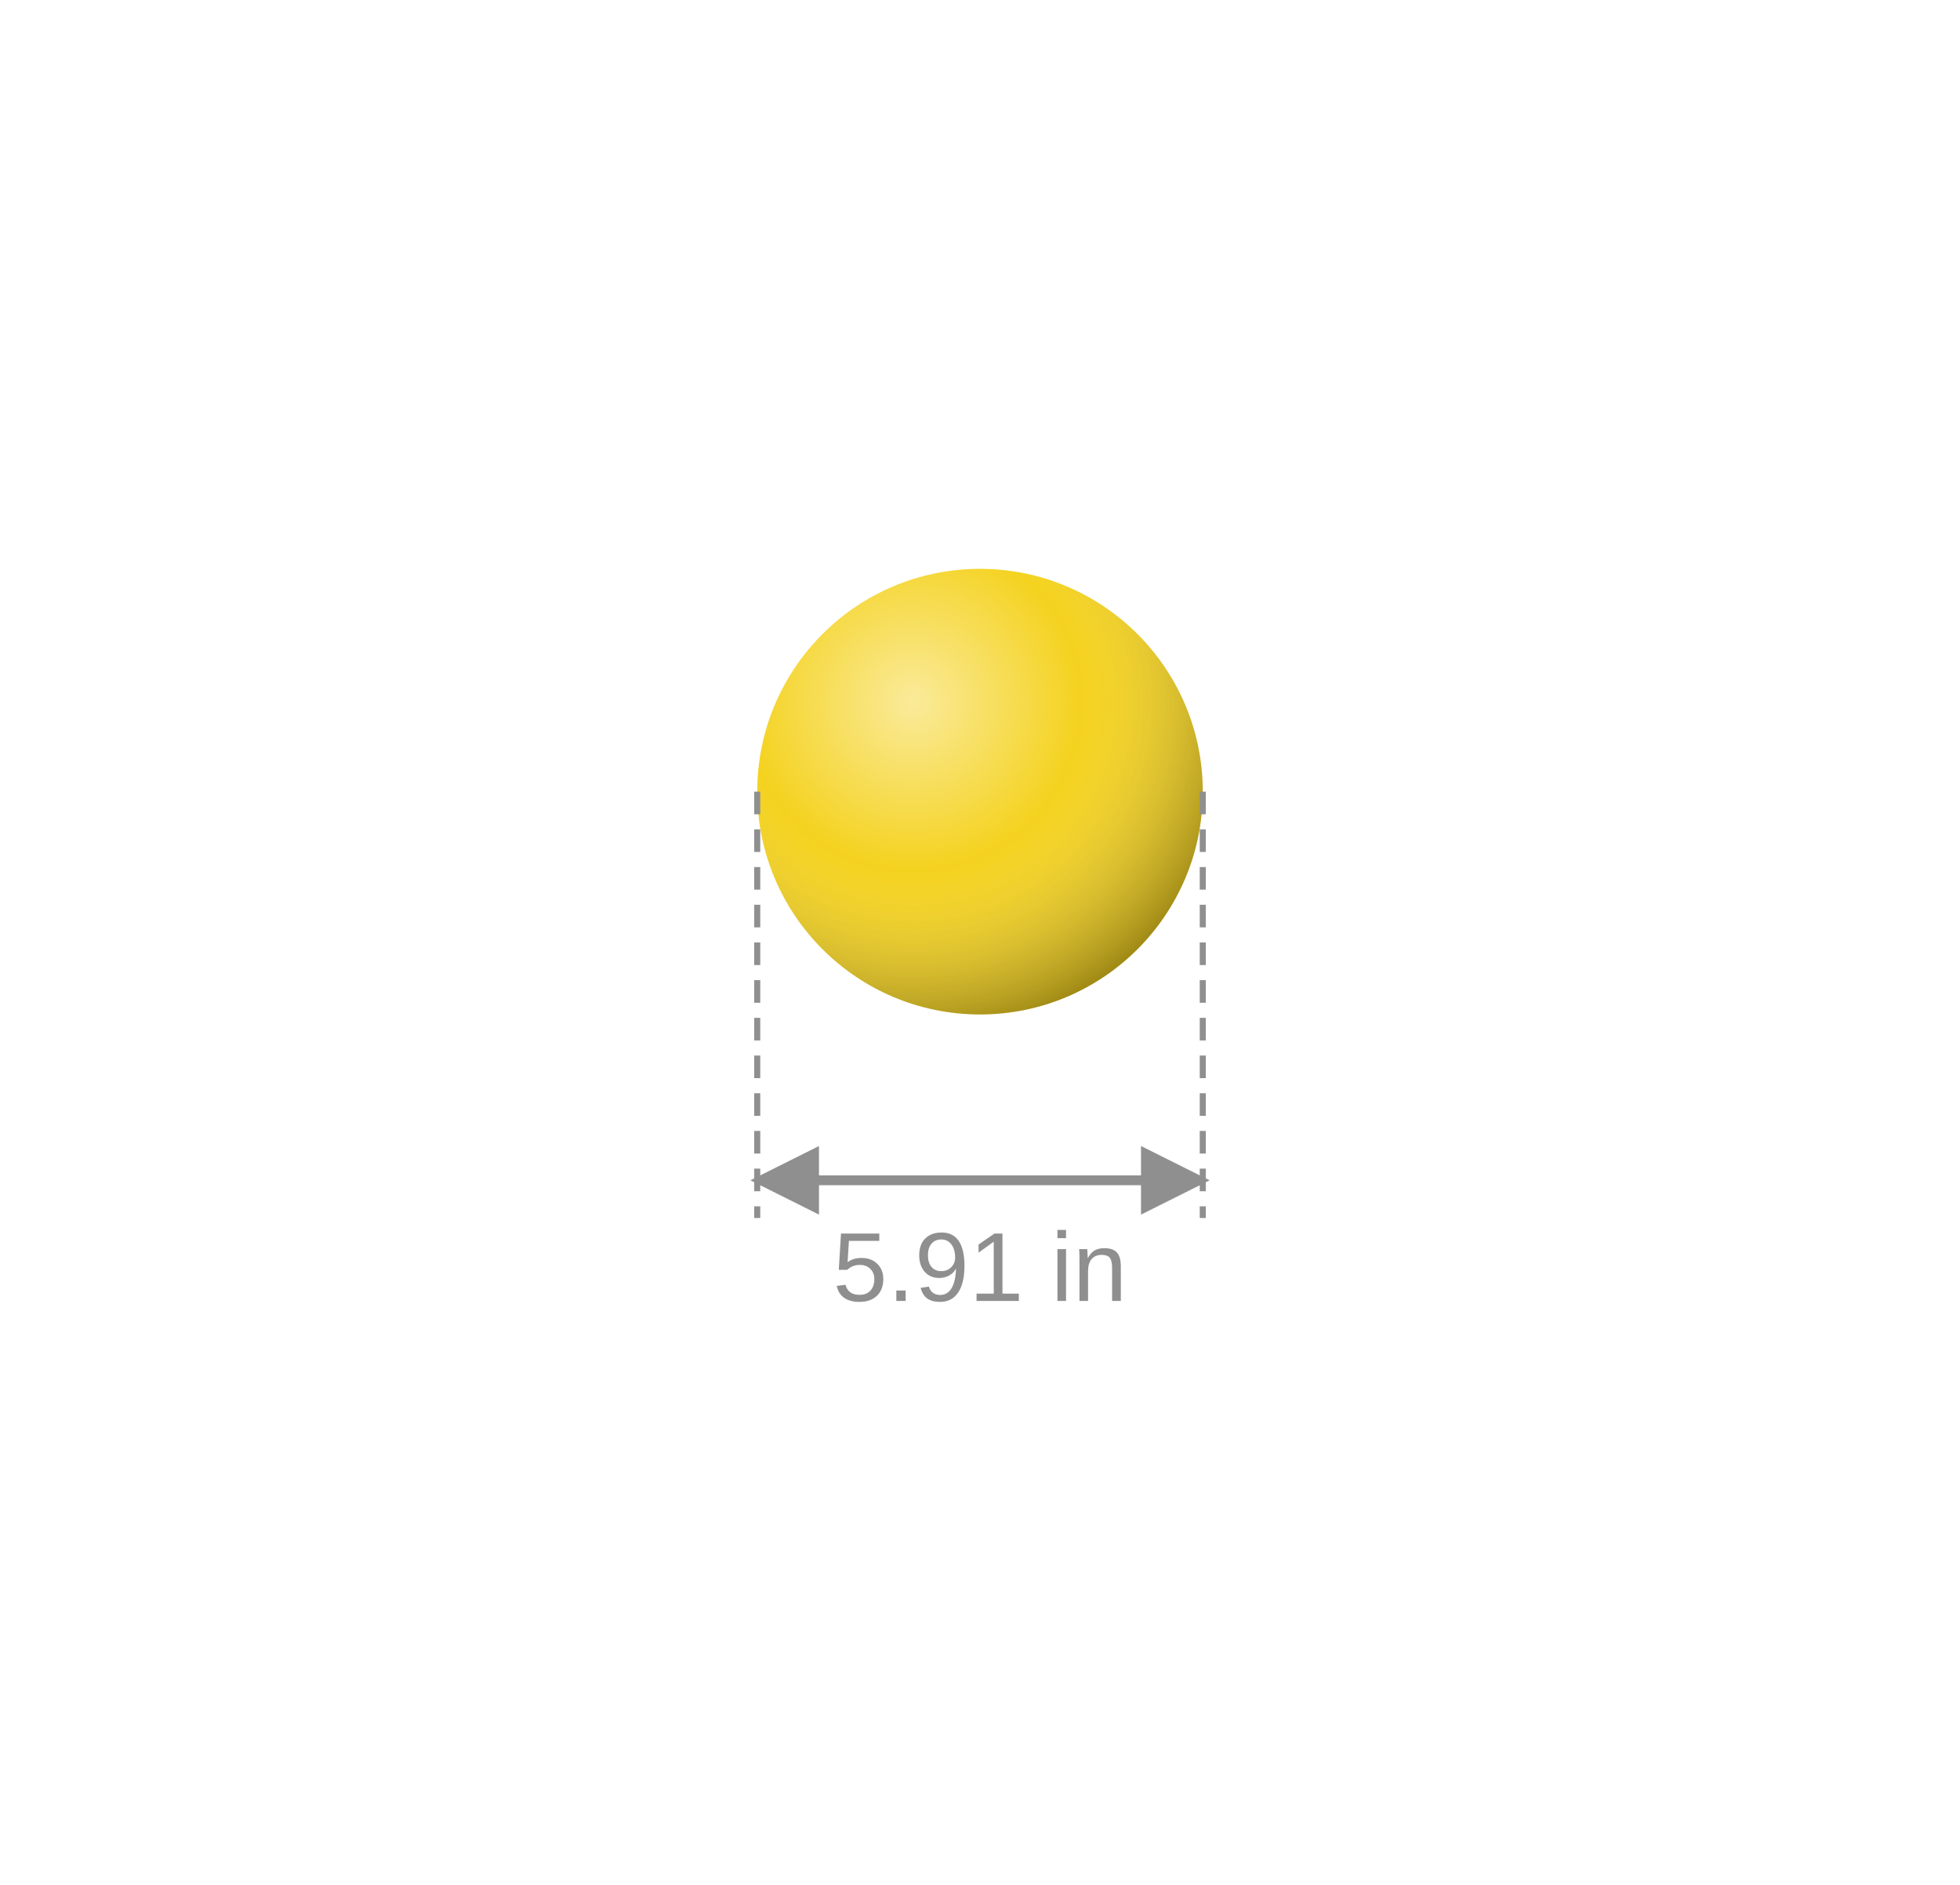
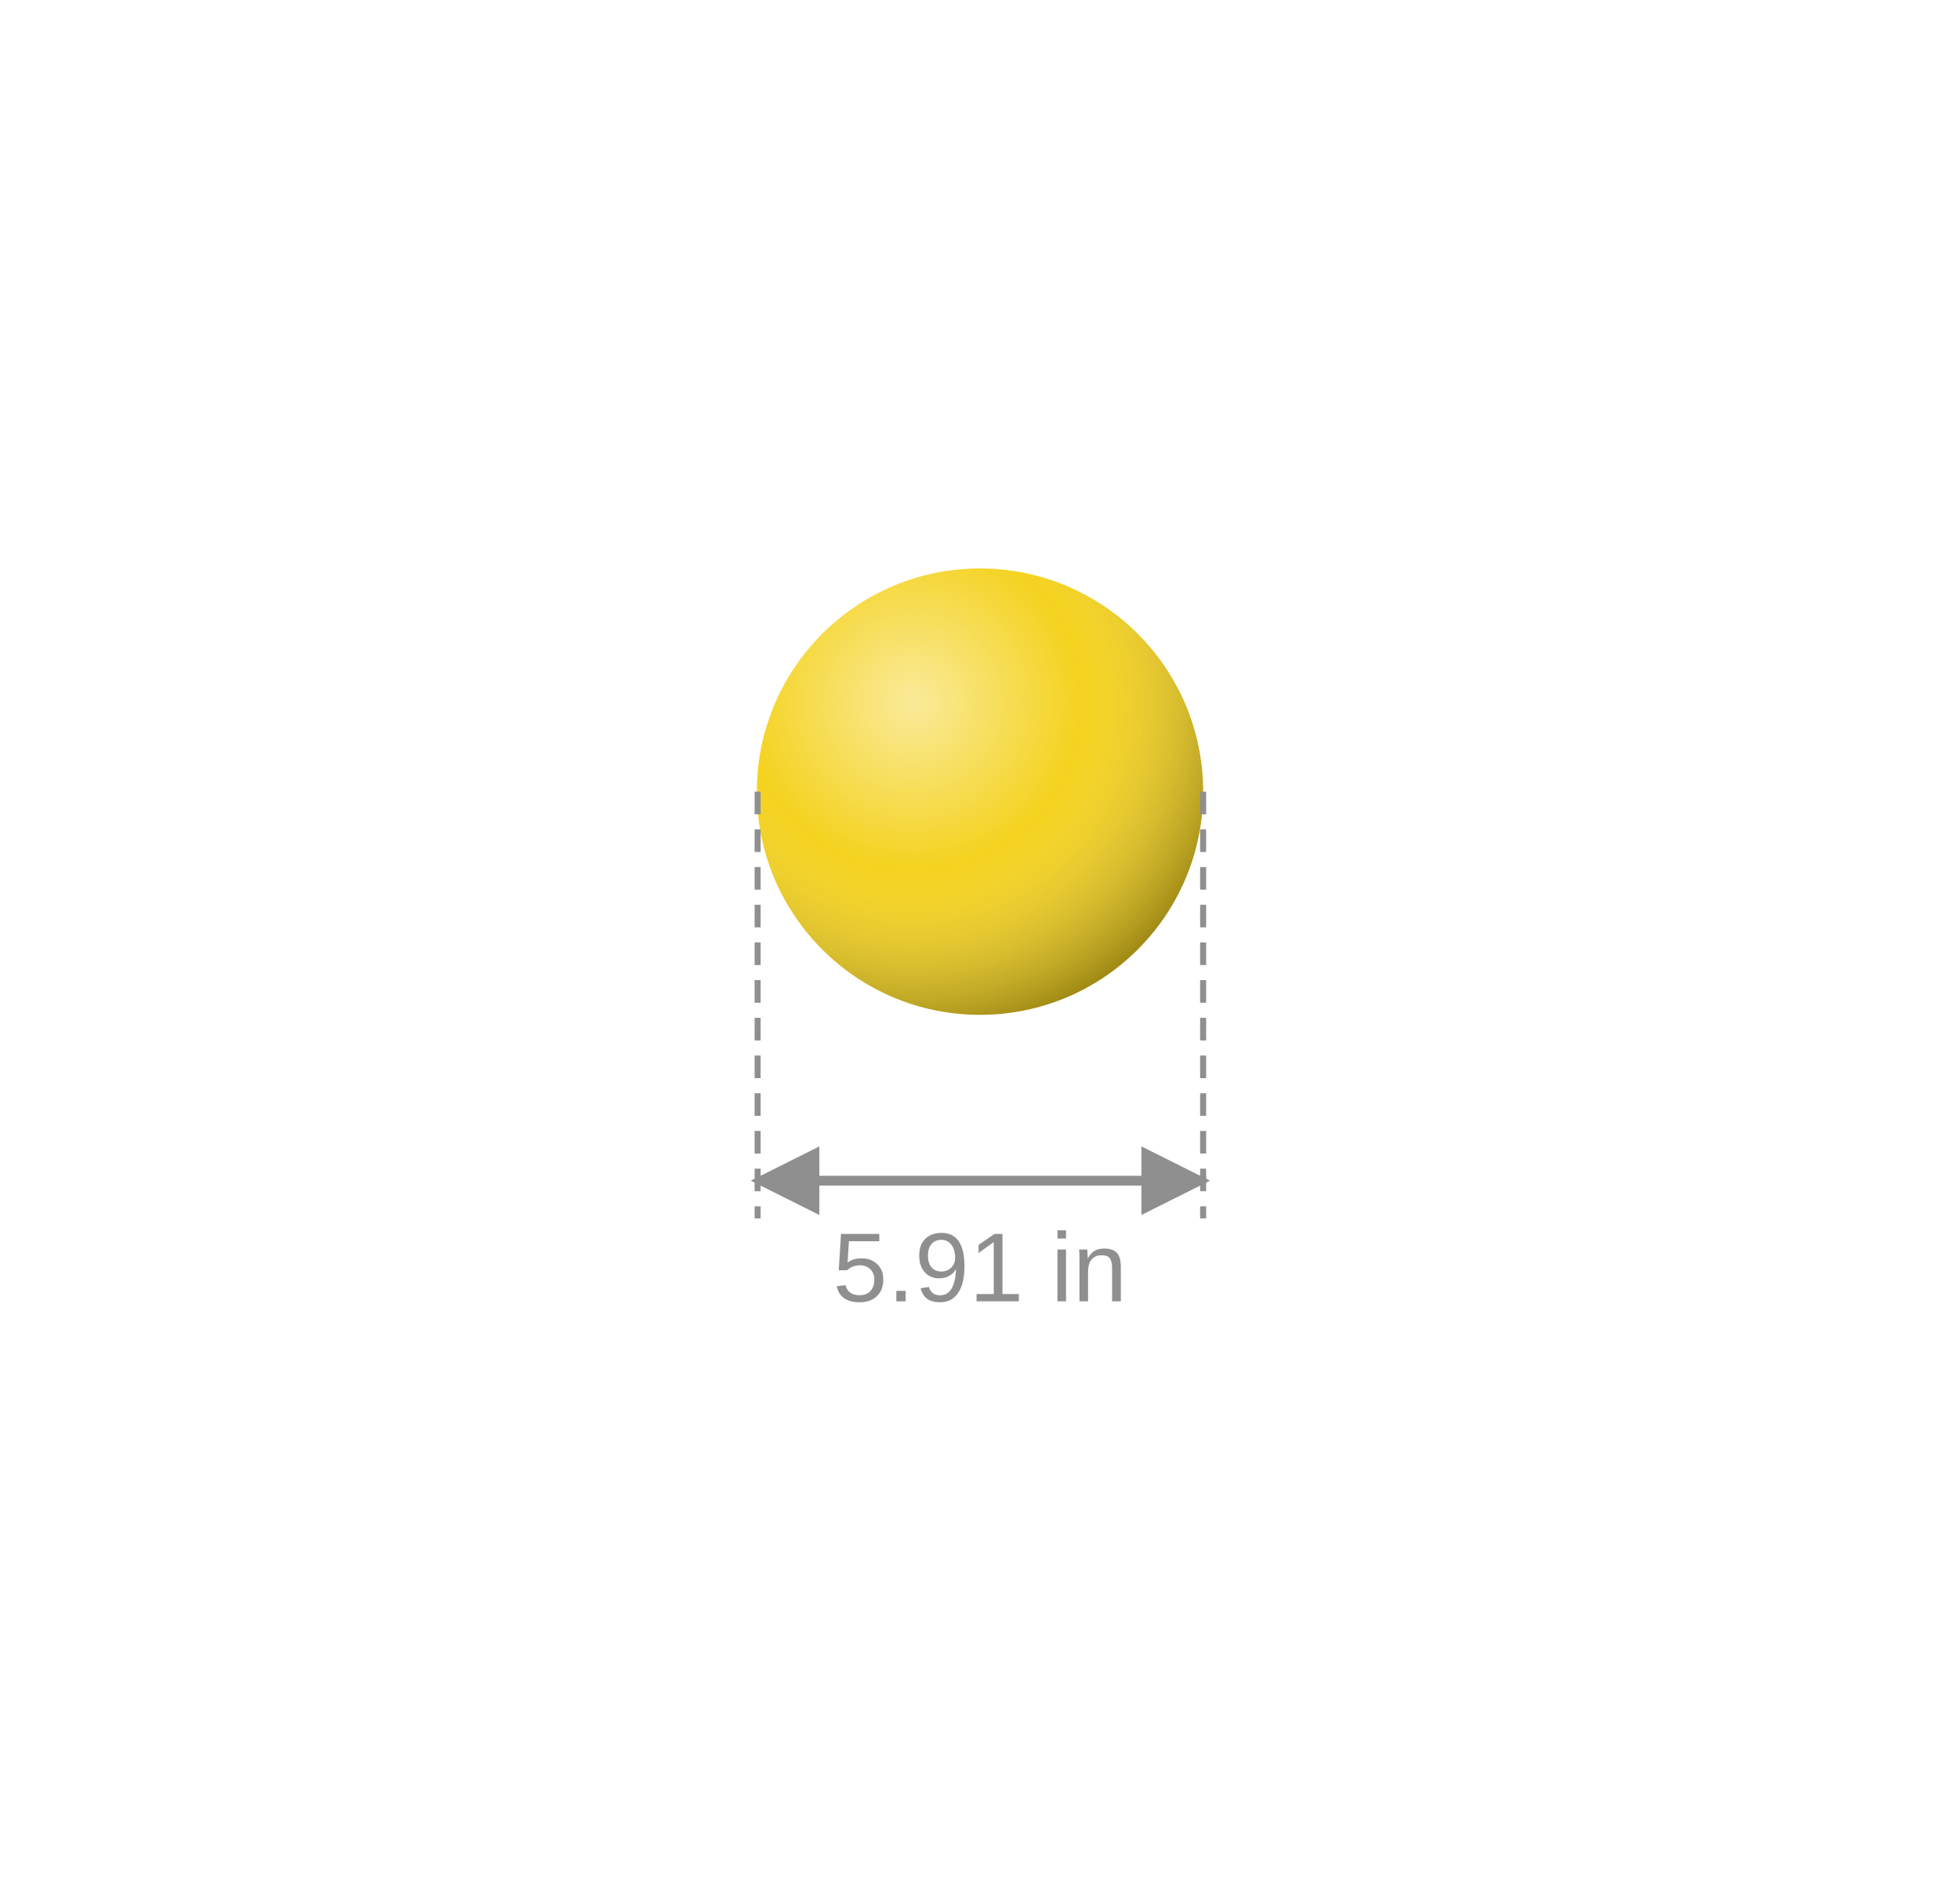
<svg xmlns="http://www.w3.org/2000/svg" viewBox="0 0 260 250" width="260" height="250" font-family="Arial, Helvetica, sans-serif">
  <defs>
    <marker id="a" viewBox="0 0 10 10" refX="9" refY="5" markerWidth="7" markerHeight="7" orient="auto-start-reverse">
      <path d="M0 0L10 5L0 10z" fill="#8f8f8f" />
    </marker>
    <radialGradient id="sh" cx="35%" cy="30%" r="75%">
      <stop offset="0" stop-color="#fff" stop-opacity=".55" />
      <stop offset=".5" stop-color="#fff" stop-opacity="0" />
      <stop offset="1" stop-color="#000" stop-opacity=".35" />
    </radialGradient>
  </defs>
-   <circle cx="130.0" cy="105" r="29.55" fill="#f4d21f" />
-   <circle cx="130.0" cy="105" r="29.55" fill="url(#sh)" />
-   <line x1="100.45" y1="156.55" x2="159.55" y2="156.55" stroke="#8f8f8f" stroke-width="1.3" marker-start="url(#a)" marker-end="url(#a)" />
-   <line x1="100.45" y1="105" x2="100.45" y2="161.55" stroke="#8f8f8f" stroke-width=".8" stroke-dasharray="3 2" />
-   <line x1="159.55" y1="105" x2="159.55" y2="161.55" stroke="#8f8f8f" stroke-width=".8" stroke-dasharray="3 2" />
-   <text x="130.0" y="172.55" fill="#8f8f8f" font-size="13" text-anchor="middle">5.91 in</text>
+   <circle cx="130.0" cy="105.0" r="29.6" fill="#f4d21f" />
+   <circle cx="130.0" cy="105.0" r="29.6" fill="url(#sh)" />
+   <line x1="100.5" y1="105.0" x2="100.5" y2="161.6" stroke="#8f8f8f" stroke-width=".8" stroke-dasharray="3 2" />
+   <line x1="159.6" y1="105.0" x2="159.6" y2="161.6" stroke="#8f8f8f" stroke-width=".8" stroke-dasharray="3 2" />
+   <line x1="100.5" y1="156.6" x2="159.6" y2="156.6" stroke="#8f8f8f" stroke-width="1.3" marker-start="url(#a)" marker-end="url(#a)" />
+   <text x="130.0" y="172.6" fill="#8f8f8f" font-size="13" text-anchor="middle">5.91 in</text>
</svg>
